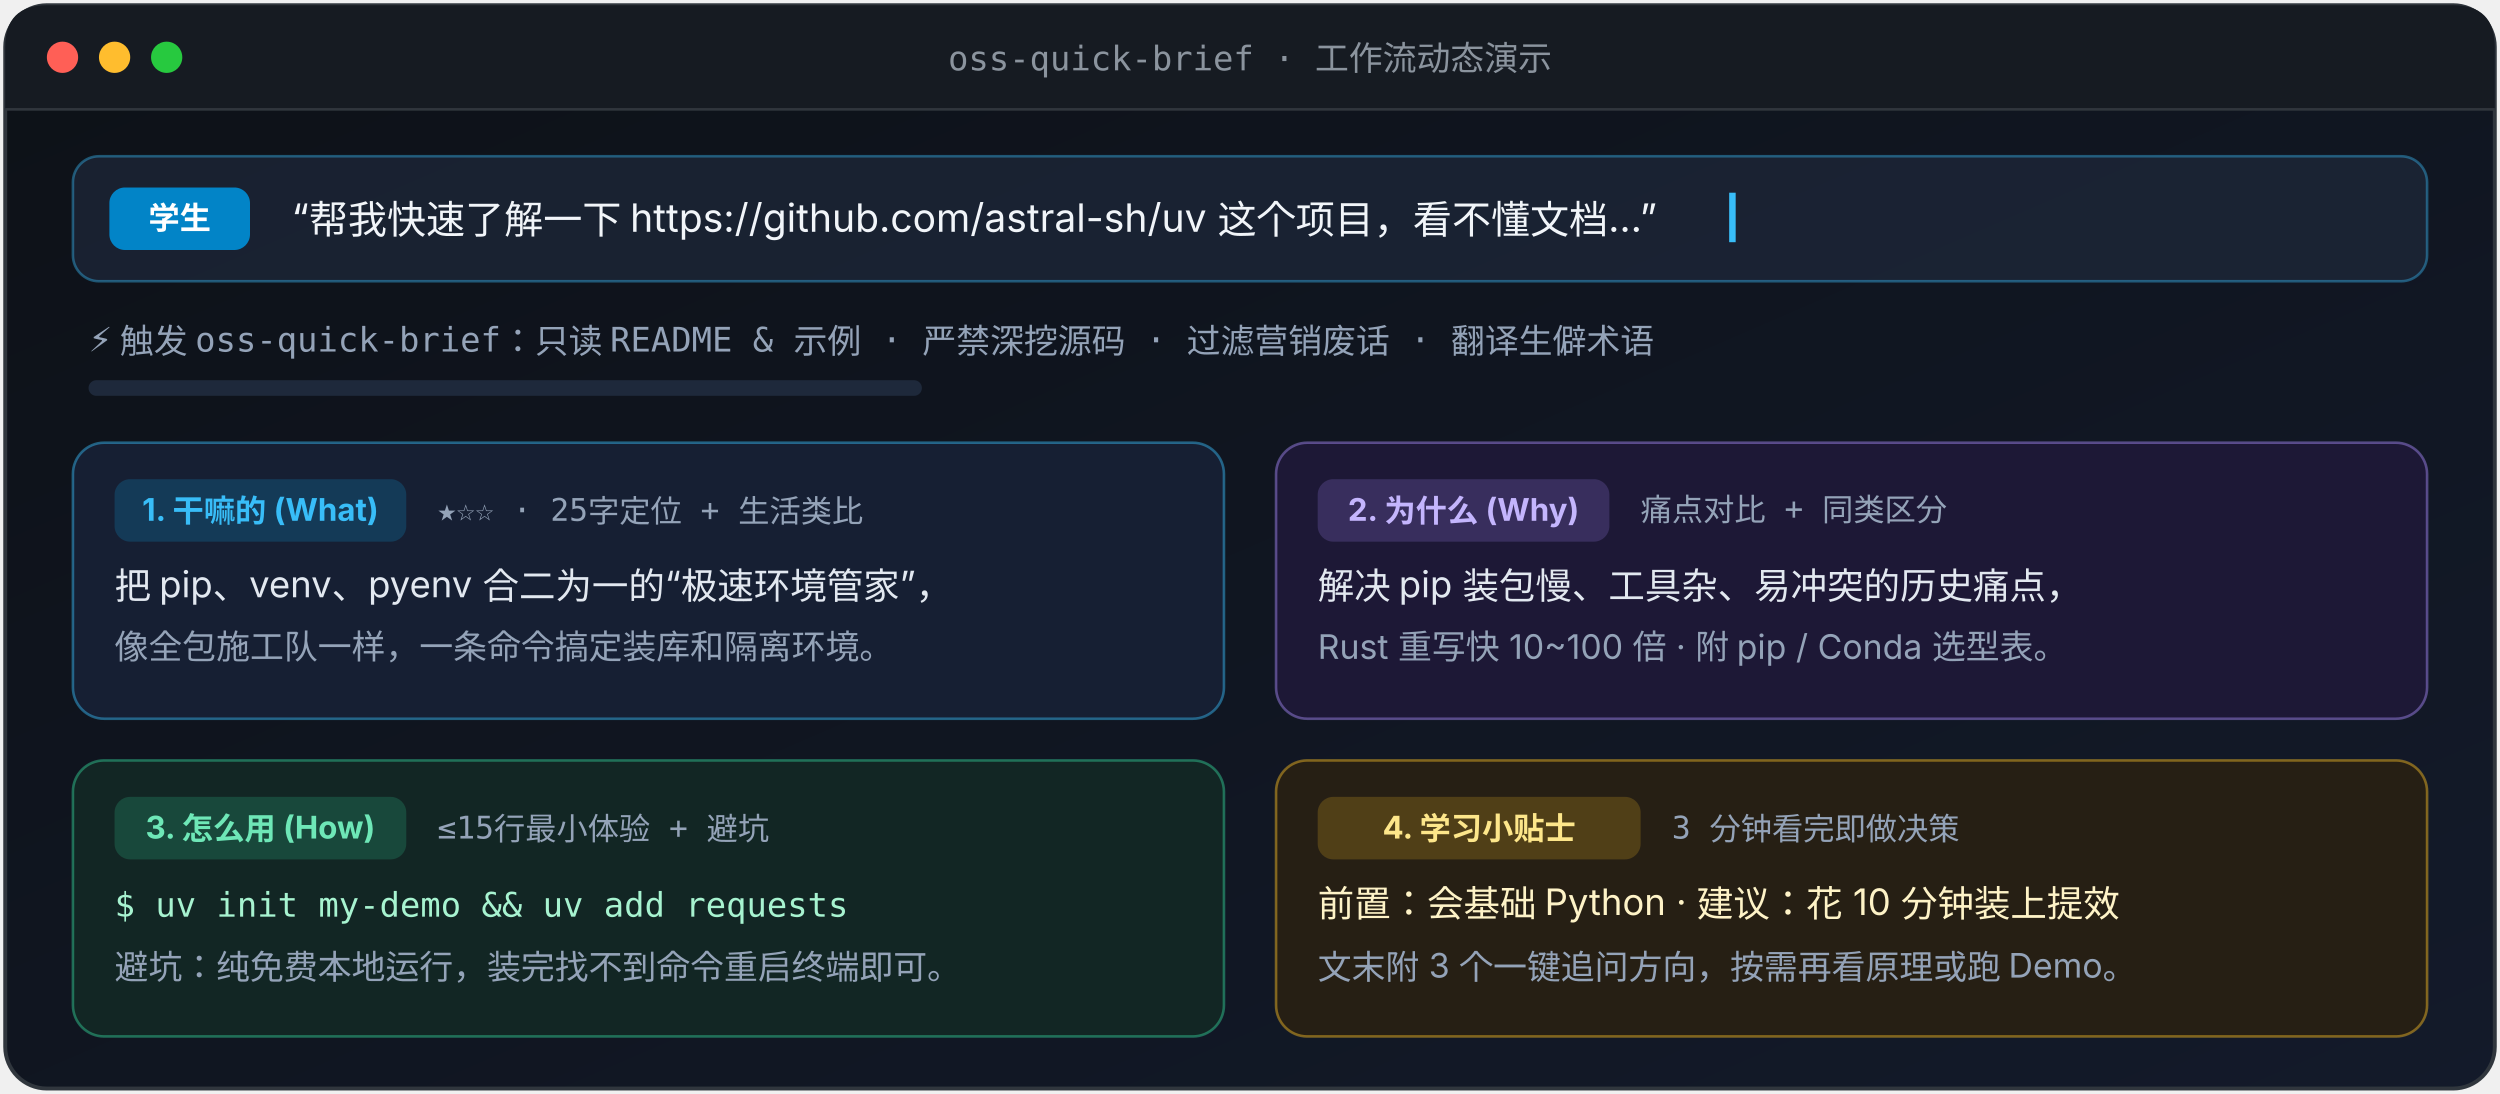
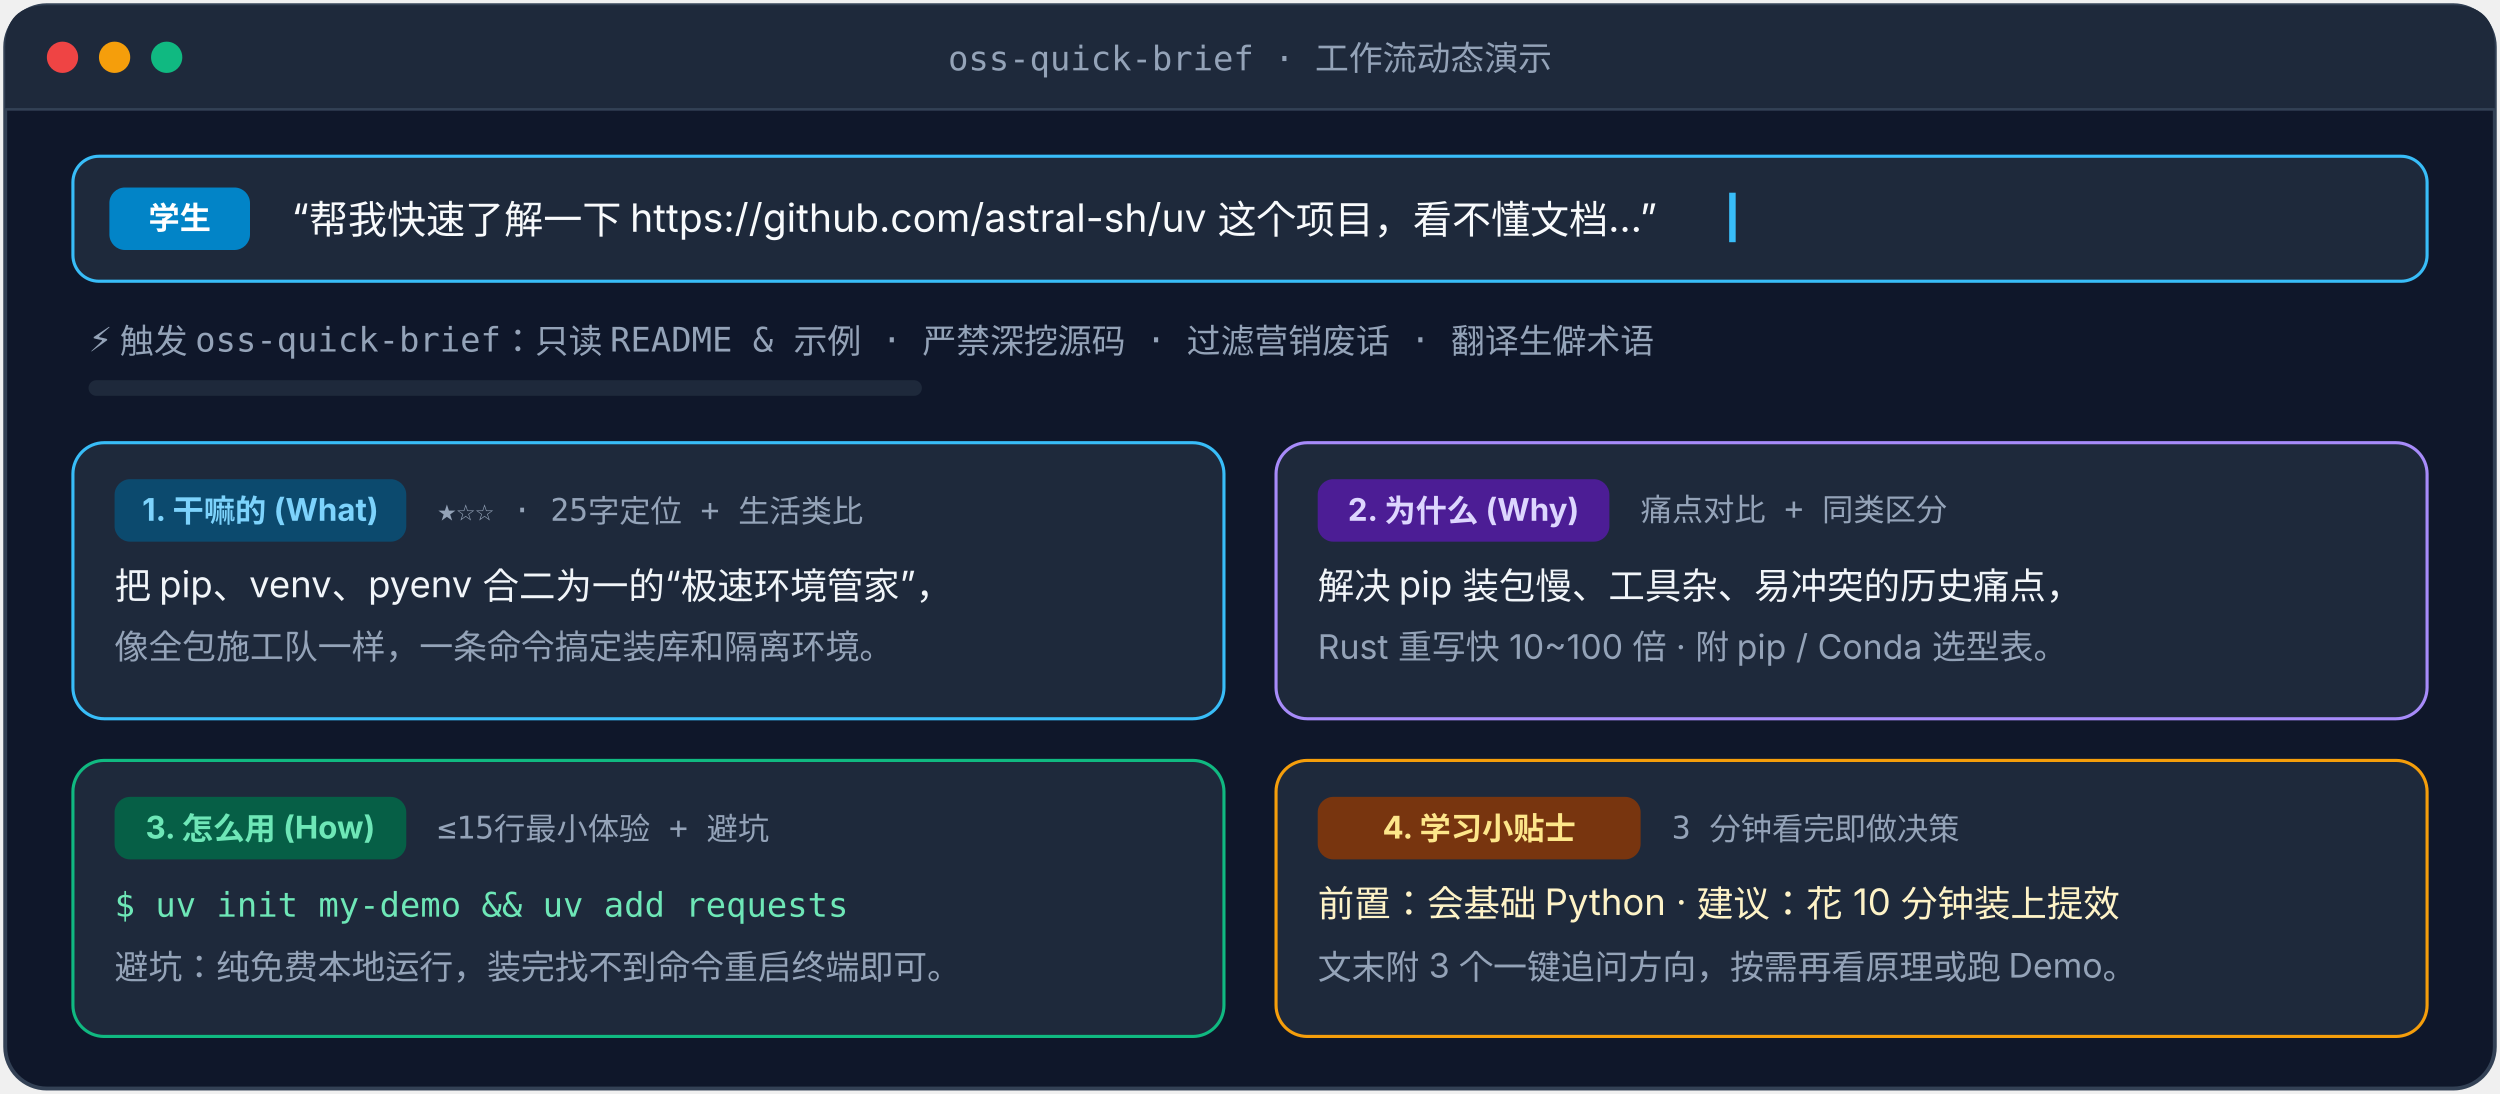
<svg xmlns="http://www.w3.org/2000/svg" viewBox="0 0 960 420" width="100%" height="420">
-   <defs>
-     <linearGradient id="winBg" x1="0%" y1="0%" x2="100%" y2="100%">
-       <stop offset="0%" stop-color="#0d1117" />
-       <stop offset="100%" stop-color="#131a2a" />
-     </linearGradient>
-     <linearGradient id="barGrad" x1="0%" y1="0%" x2="100%" y2="0%">
-       <stop offset="0%" stop-color="#38bdf8" />
-       <stop offset="50%" stop-color="#a78bfa" />
-       <stop offset="100%" stop-color="#34d399" />
-     </linearGradient>
-   </defs>
  <style>
    .sans { font-family: -apple-system, BlinkMacSystemFont, "PingFang SC", "Microsoft YaHei", "Segoe UI", sans-serif; }
    .mono { font-family: ui-monospace, SFMono-Regular, Menlo, Monaco, Consolas, monospace; }

    @keyframes step1 {
      0%, 5% { opacity: 0; transform: translateY(6px); }
      12%, 92% { opacity: 1; transform: translateY(0); }
      100% { opacity: 0; }
    }
    @keyframes progressBar {
      0%, 12% { width: 0px; opacity: 0; }
      16% { opacity: 1; }
      32% { width: 320px; opacity: 1; }
      92% { width: 320px; opacity: 1; }
      100% { width: 0px; opacity: 0; }
    }
    @keyframes step2 {
      0%, 14% { opacity: 0; transform: translateY(6px); }
      22%, 92% { opacity: 1; transform: translateY(0); }
      100% { opacity: 0; }
    }
    @keyframes cardA {
      0%, 30% { opacity: 0; transform: translateY(10px); }
      38%, 92% { opacity: 1; transform: translateY(0); }
      100% { opacity: 0; }
    }
    @keyframes cardB {
      0%, 42% { opacity: 0; transform: translateY(10px); }
      50%, 92% { opacity: 1; transform: translateY(0); }
      100% { opacity: 0; }
    }
    @keyframes cardC {
      0%, 54% { opacity: 0; transform: translateY(10px); }
      62%, 92% { opacity: 1; transform: translateY(0); }
      100% { opacity: 0; }
    }
    @keyframes cardD {
      0%, 66% { opacity: 0; transform: translateY(10px); }
      74%, 92% { opacity: 1; transform: translateY(0); }
      100% { opacity: 0; }
    }
    @keyframes blink {
      0%, 49% { opacity: 1; }
      50%, 100% { opacity: 0; }
    }

    .s1 { animation: step1 9s ease-out infinite; }
    .s2 { animation: step2 9s ease-out infinite; }
    .pbar { animation: progressBar 9s ease-in-out infinite; }
    .c1 { animation: cardA 9s ease-out infinite; }
    .c2 { animation: cardB 9s ease-out infinite; }
    .c3 { animation: cardC 9s ease-out infinite; }
    .c4 { animation: cardD 9s ease-out infinite; }
    .cursor { animation: blink 1s step-end infinite; }
  </style>
-   <rect x="2" y="2" width="956" height="416" rx="16" fill="url(#winBg)" stroke="#30363d" stroke-width="1.5" />
-   <path d="M 2 18 Q 2 2 18 2 L 942 2 Q 958 2 958 18 L 958 42 L 2 42 Z" fill="#161b22" />
-   <line x1="2" y1="42" x2="958" y2="42" stroke="#30363d" stroke-width="1" />
-   <circle cx="24" cy="22" r="6" fill="#ff5f56" />
-   <circle cx="44" cy="22" r="6" fill="#ffbd2e" />
-   <circle cx="64" cy="22" r="6" fill="#27c93f" />
-   <text x="480" y="27" text-anchor="middle" fill="#8b949e" font-size="13" class="mono">oss-quick-brief · 工作流动态演示</text>
+   <rect x="2" y="2" width="956" height="416" rx="16" fill="#0f172a" stroke="#334155" stroke-width="1.5" />
+   <path d="M 2 18 Q 2 2 18 2 L 942 2 Q 958 2 958 18 L 958 42 L 2 42 Z" fill="#1e293b" />
+   <line x1="2" y1="42" x2="958" y2="42" stroke="#334155" stroke-width="1" />
+   <circle cx="24" cy="22" r="6" fill="#ef4444" />
+   <circle cx="44" cy="22" r="6" fill="#f59e0b" />
+   <circle cx="64" cy="22" r="6" fill="#10b981" />
+   <text x="480" y="27" text-anchor="middle" fill="#94a3b8" font-size="13" class="mono">oss-quick-brief · 工作流动态演示</text>
  <g class="s1">
-     <rect x="28" y="60" width="904" height="48" rx="10" fill="#1e293b" fill-opacity="0.7" stroke="#38bdf8" stroke-opacity="0.4" />
+     <rect x="28" y="60" width="904" height="48" rx="10" fill="#1e293b" stroke="#38bdf8" stroke-width="1.2" />
    <rect x="42" y="72" width="54" height="24" rx="6" fill="#0284c7" />
    <text x="69" y="88" text-anchor="middle" fill="#ffffff" font-size="12" font-weight="600" class="sans">学生</text>
-     <text x="112" y="89" fill="#f1f5f9" font-size="15" class="sans">“帮我快速了解一下 https://github.com/astral-sh/uv 这个项目，看不懂文档…”</text>
+     <text x="112" y="89" fill="#f8fafc" font-size="15" class="sans">“帮我快速了解一下 https://github.com/astral-sh/uv 这个项目，看不懂文档…”</text>
    <rect class="cursor" x="664" y="74" width="2.5" height="19" fill="#38bdf8" />
  </g>
  <g class="s2">
    <text x="34" y="135" fill="#94a3b8" font-size="13" class="mono">⚡ 触发 oss-quick-brief：只读 README &amp; 示例 · 严禁深挖源码 · 过滤营销废话 · 翻译生僻术语</text>
    <rect x="34" y="146" width="320" height="6" rx="3" fill="#1e293b" />
-     <rect class="pbar" x="34" y="146" width="0" height="6" rx="3" fill="url(#barGrad)" />
+     <rect class="pbar" x="34" y="146" width="0" height="6" rx="3" fill="#38bdf8" />
  </g>
  <g class="c1">
-     <rect x="28" y="170" width="442" height="106" rx="12" fill="#161f33" stroke="#38bdf8" stroke-opacity="0.45" />
-     <rect x="44" y="184" width="112" height="24" rx="6" fill="#0ea5e9" fill-opacity="0.2" />
-     <text x="100" y="200" text-anchor="middle" fill="#38bdf8" font-size="12" font-weight="700" class="sans">1. 干嘛的 (What)</text>
+     <rect x="28" y="170" width="442" height="106" rx="12" fill="#1e293b" stroke="#38bdf8" stroke-width="1.2" />
+     <rect x="44" y="184" width="112" height="24" rx="6" fill="#0c4a6e" />
+     <text x="100" y="200" text-anchor="middle" fill="#7dd3fc" font-size="12" font-weight="700" class="sans">1. 干嘛的 (What)</text>
    <text x="168" y="200" fill="#94a3b8" font-size="12" class="mono">★☆☆ · 25字定位 + 生活类比</text>
-     <text x="44" y="230" fill="#e2e8f0" font-size="14" class="sans">把 pip、venv、pyenv 合二为一的“极速环境管家”，</text>
+     <text x="44" y="230" fill="#f1f5f9" font-size="14" class="sans">把 pip、venv、pyenv 合二为一的“极速环境管家”，</text>
    <text x="44" y="253" fill="#94a3b8" font-size="13" class="sans">像全包施工队一样，一条命令搞定装库和隔离环境。</text>
  </g>
  <g class="c2">
-     <rect x="490" y="170" width="442" height="106" rx="12" fill="#1d1836" stroke="#a78bfa" stroke-opacity="0.45" />
-     <rect x="506" y="184" width="112" height="24" rx="6" fill="#a78bfa" fill-opacity="0.2" />
-     <text x="562" y="200" text-anchor="middle" fill="#c4b5fd" font-size="12" font-weight="700" class="sans">2. 为什么 (Why)</text>
+     <rect x="490" y="170" width="442" height="106" rx="12" fill="#1e293b" stroke="#a78bfa" stroke-width="1.2" />
+     <rect x="506" y="184" width="112" height="24" rx="6" fill="#4c1d95" />
+     <text x="562" y="200" text-anchor="middle" fill="#ddd6fe" font-size="12" font-weight="700" class="sans">2. 为什么 (Why)</text>
    <text x="630" y="200" fill="#94a3b8" font-size="12" class="mono">痛点对比 + 同类区分</text>
-     <text x="506" y="230" fill="#e2e8f0" font-size="14" class="sans">解决 pip 装包慢、工具杂、易冲突的历史痛点，</text>
+     <text x="506" y="230" fill="#f1f5f9" font-size="14" class="sans">解决 pip 装包慢、工具杂、易冲突的历史痛点，</text>
    <text x="506" y="253" fill="#94a3b8" font-size="13" class="sans">Rust 重写快 10~100 倍 · 附 pip / Conda 选型表。</text>
  </g>
  <g class="c3">
-     <rect x="28" y="292" width="442" height="106" rx="12" fill="#122624" stroke="#34d399" stroke-opacity="0.45" />
-     <rect x="44" y="306" width="112" height="24" rx="6" fill="#34d399" fill-opacity="0.2" />
+     <rect x="28" y="292" width="442" height="106" rx="12" fill="#1e293b" stroke="#10b981" stroke-width="1.2" />
+     <rect x="44" y="306" width="112" height="24" rx="6" fill="#065f46" />
    <text x="100" y="322" text-anchor="middle" fill="#6ee7b7" font-size="12" font-weight="700" class="sans">3. 怎么用 (How)</text>
    <text x="168" y="322" fill="#94a3b8" font-size="12" class="mono">≤15行最小体验 + 避坑</text>
-     <text x="44" y="352" fill="#a7f3d0" font-size="13" class="mono">$ uv init my-demo &amp;&amp; uv add requests</text>
+     <text x="44" y="352" fill="#6ee7b7" font-size="13" class="mono">$ uv init my-demo &amp;&amp; uv add requests</text>
    <text x="44" y="376" fill="#94a3b8" font-size="13" class="sans">避坑：纯免费本地运行，装完找不到命令重启终端即可。</text>
  </g>
  <g class="c4">
-     <rect x="490" y="292" width="442" height="106" rx="12" fill="#261f14" stroke="#fbbf24" stroke-opacity="0.45" />
-     <rect x="506" y="306" width="124" height="24" rx="6" fill="#fbbf24" fill-opacity="0.2" />
+     <rect x="490" y="292" width="442" height="106" rx="12" fill="#1e293b" stroke="#f59e0b" stroke-width="1.2" />
+     <rect x="506" y="306" width="124" height="24" rx="6" fill="#78350f" />
    <text x="568" y="322" text-anchor="middle" fill="#fde68a" font-size="12" font-weight="700" class="sans">4. 学习小贴士</text>
    <text x="642" y="322" fill="#94a3b8" font-size="12" class="mono">3 分钟看完即做决策</text>
    <text x="506" y="352" fill="#fef3c7" font-size="14" class="sans">前置：会基础 Python · 建议：花 10 分钟装上提效</text>
    <text x="506" y="376" fill="#94a3b8" font-size="13" class="sans">文末附 3 个一键追问方向，按需再看原理或跑 Demo。</text>
  </g>
</svg>
